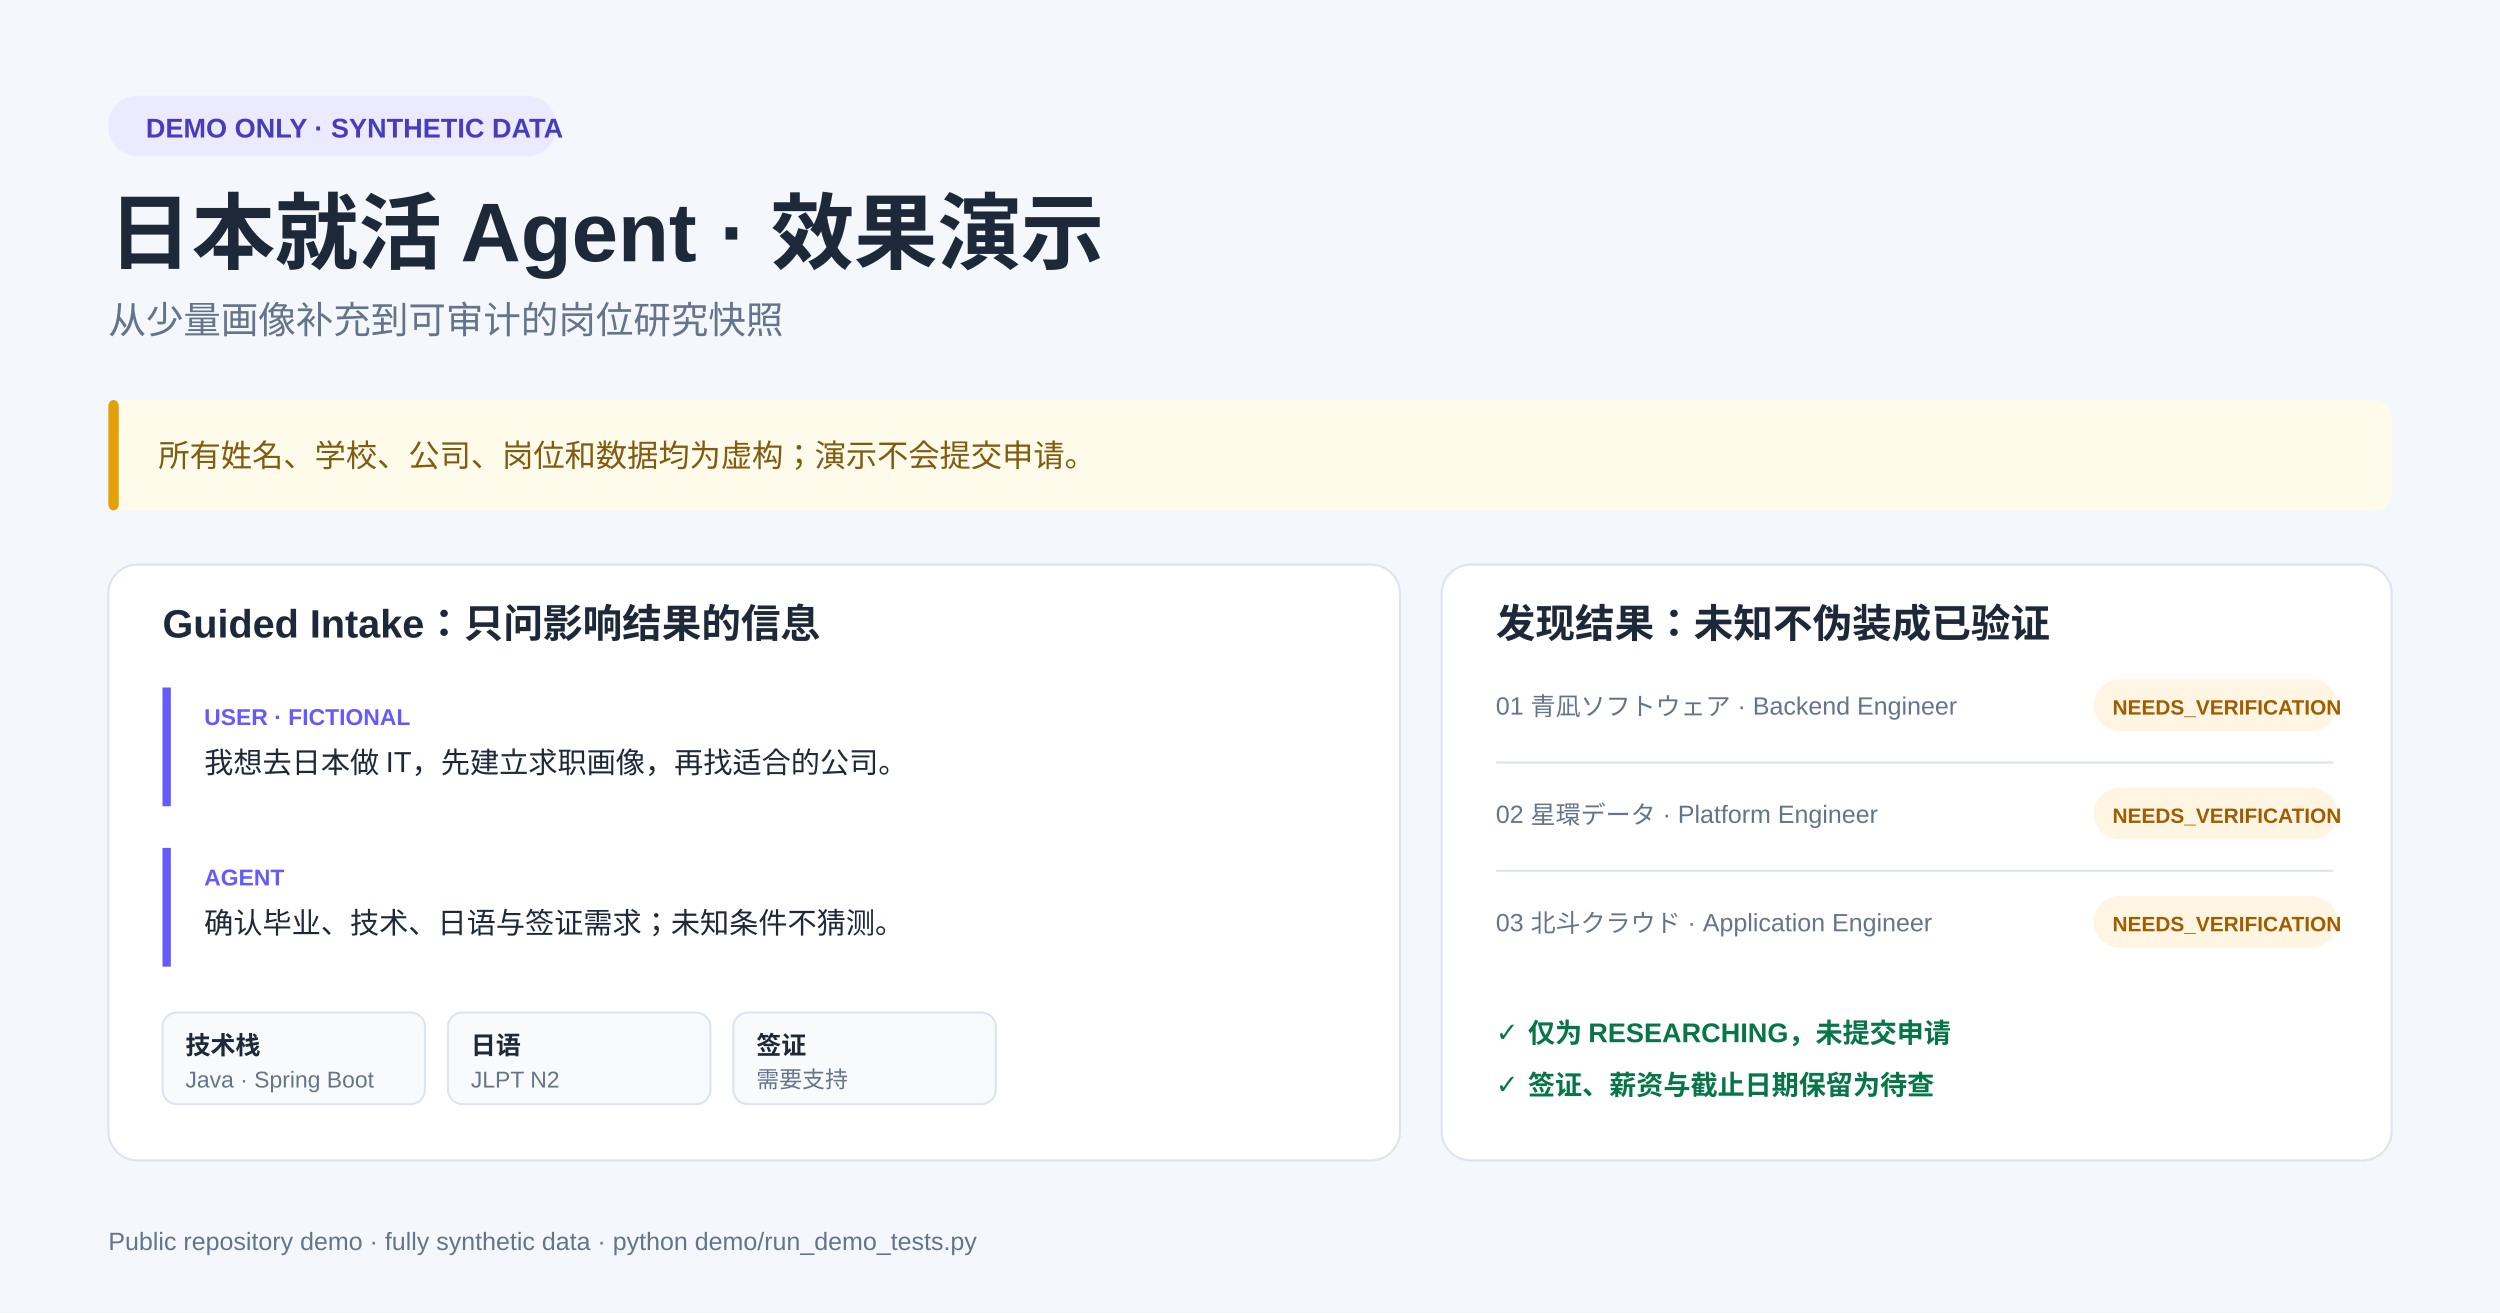
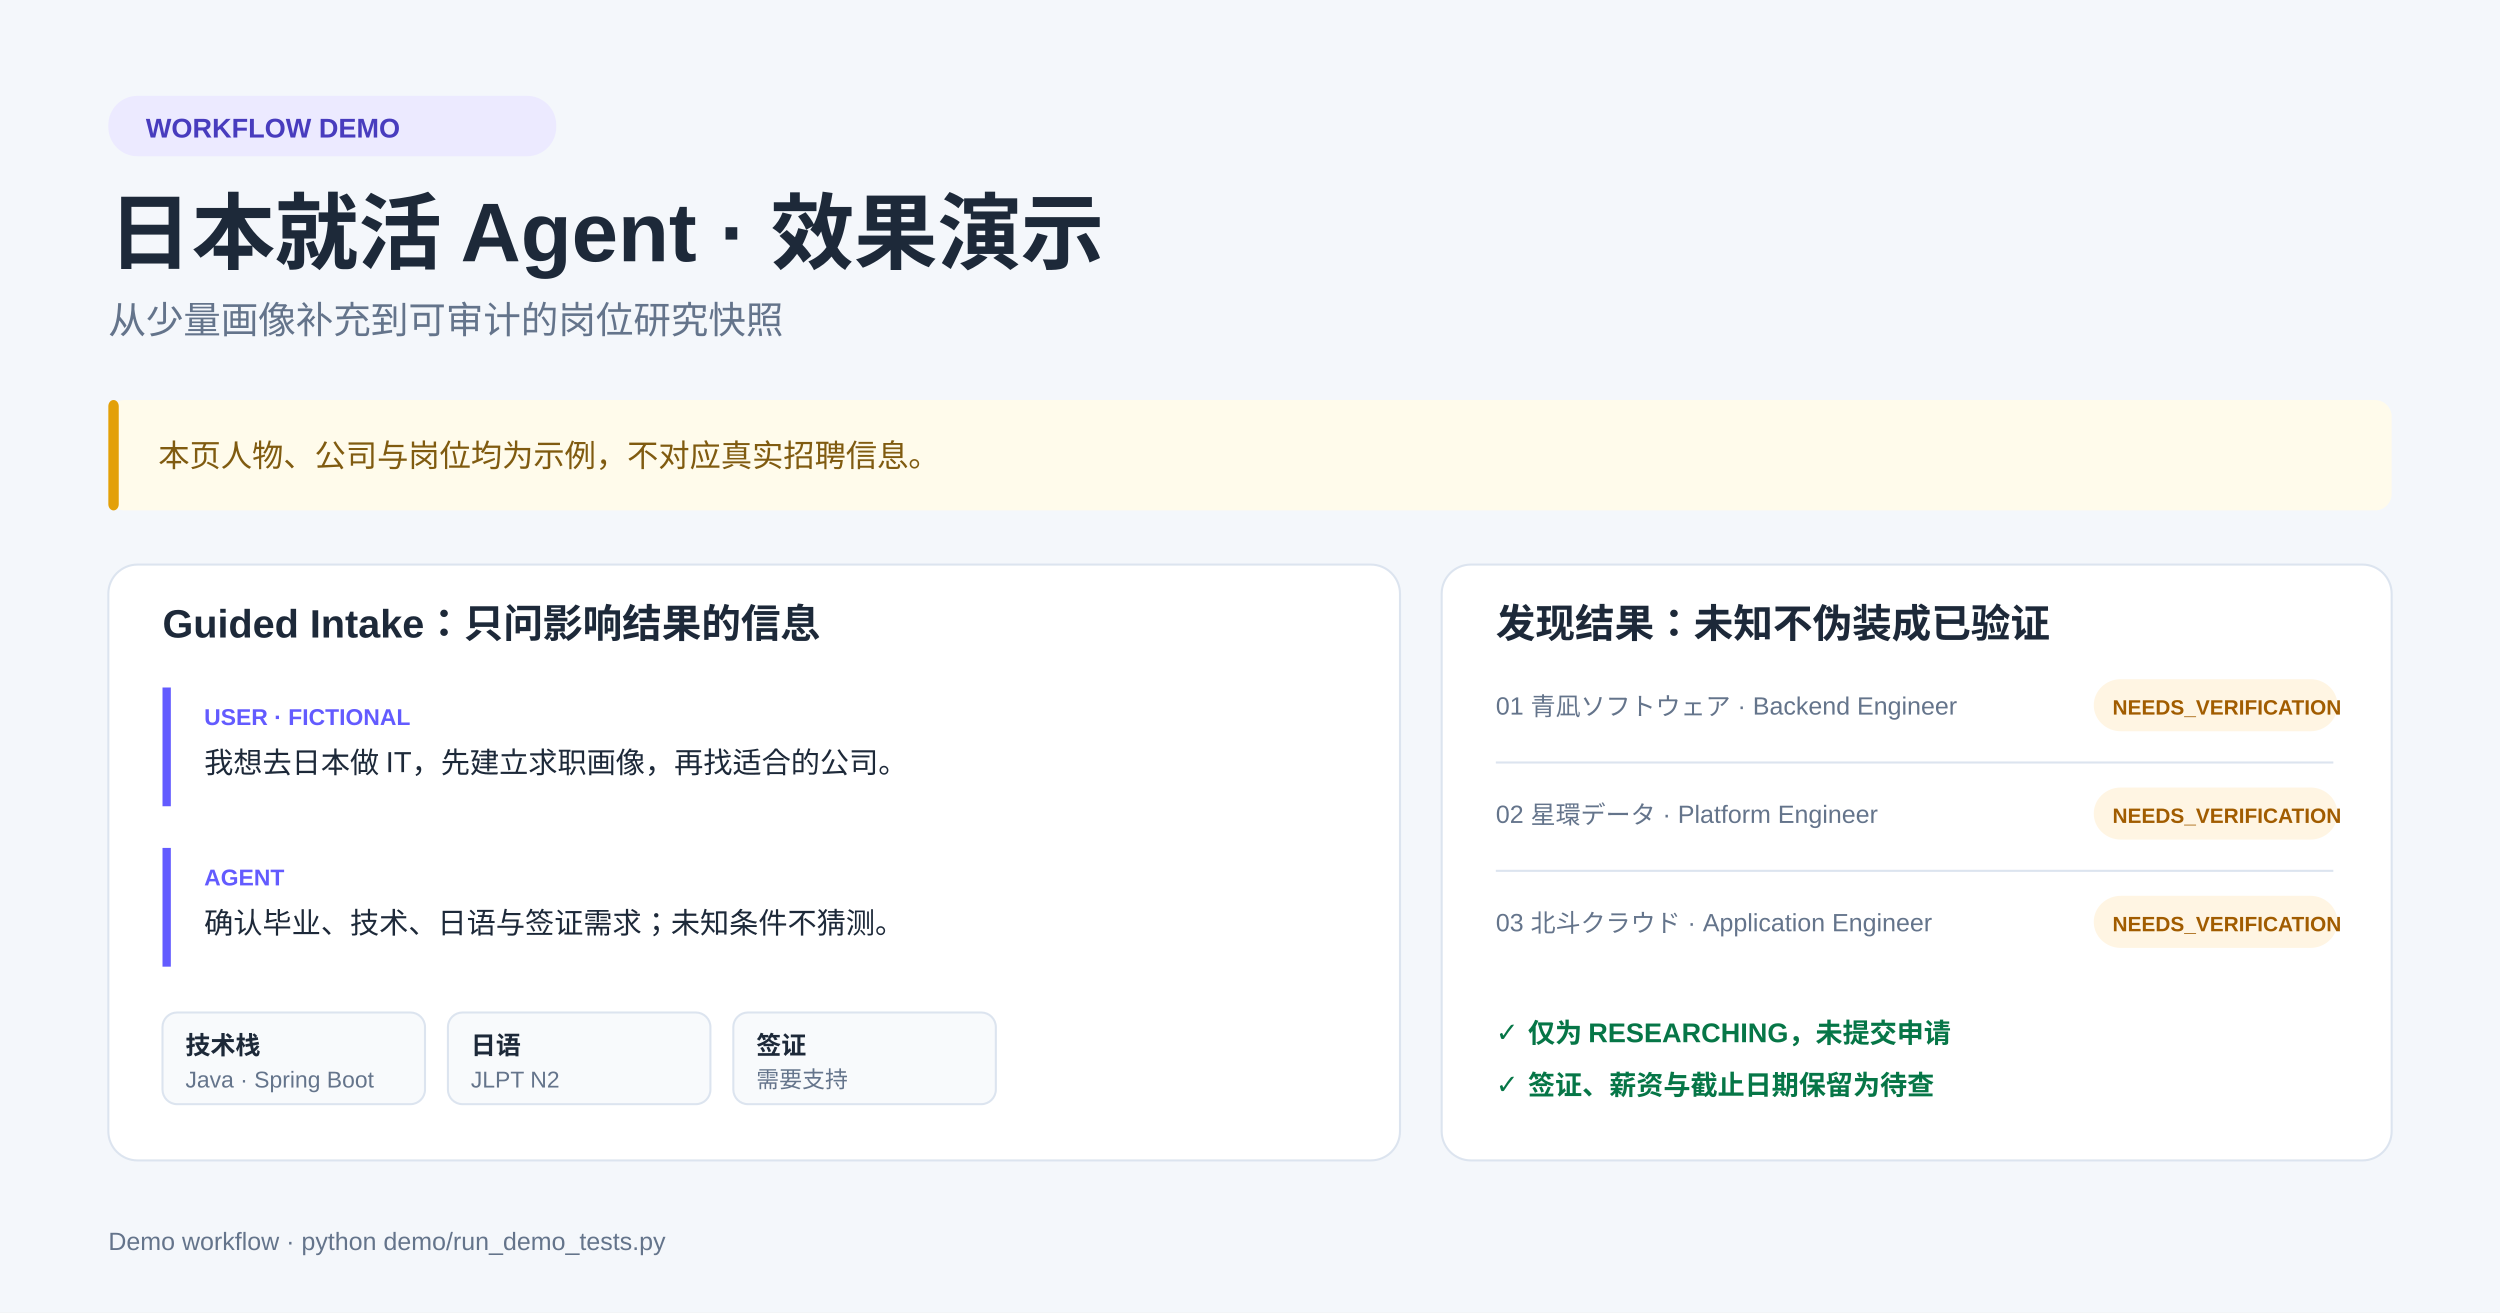
<svg xmlns="http://www.w3.org/2000/svg" width="1200" height="630" viewBox="0 0 1200 630" role="img" aria-label="Japan Job Hunting Skill synthetic demo preview">
  <rect width="1200" height="630" fill="#f4f7fb" />
  <rect x="52" y="46" width="215" height="29" rx="14" fill="#eceaff" />
-   <text x="70" y="66" font-family="Arial, Noto Sans SC, sans-serif" font-size="13" font-weight="700" fill="#483cbe">DEMO ONLY · SYNTHETIC DATA</text>
+   <text x="70" y="66" font-family="Arial, Noto Sans SC, sans-serif" font-size="13" font-weight="700" fill="#483cbe">WORKFLOW DEMO</text>
  <text x="52" y="126" font-family="Arial, Noto Sans SC, sans-serif" font-size="40" font-weight="700" fill="#1d2939">日本就活 Agent · 效果演示</text>
  <text x="52" y="160" font-family="Arial, Noto Sans SC, sans-serif" font-size="18" fill="#64748b">从少量画像补充到可审计的岗位研究快照</text>
  <rect x="52" y="192" width="1096" height="53" rx="8" fill="#fffbeb" />
  <rect x="52" y="192" width="5" height="53" rx="3" fill="#e3a008" />
-   <text x="76" y="224" font-family="Arial, Noto Sans SC, sans-serif" font-size="15" fill="#805b10">所有姓名、学校、公司、岗位和数据均为虚构；演示不会提交申请。</text>
+   <text x="76" y="224" font-family="Arial, Noto Sans SC, sans-serif" font-size="15" fill="#805b10">本页人物、公司与岗位均为示例，不对应真实招聘信息。</text>
  <rect x="52" y="271" width="620" height="286" rx="14" fill="#fff" stroke="#dce4ef" />
  <text x="78" y="306" font-family="Arial, Noto Sans SC, sans-serif" font-size="19" font-weight="700" fill="#1d2939">Guided Intake：只问影响结果的信息</text>
  <path d="M80 330v57M80 407v57" stroke="#635bff" stroke-width="4" />
  <text x="98" y="348" font-family="Arial, sans-serif" font-size="11" font-weight="700" fill="#635bff">USER · FICTIONAL</text>
  <text x="98" y="371" font-family="Arial, Noto Sans SC, sans-serif" font-size="14" fill="#1d2939">我想去日本做 IT，先建立求职画像，再找适合的公司。</text>
  <text x="98" y="425" font-family="Arial, sans-serif" font-size="11" font-weight="700" fill="#635bff">AGENT</text>
  <text x="98" y="448" font-family="Arial, Noto Sans SC, sans-serif" font-size="14" fill="#1d2939">确认毕业、技术、日语与签证需求；未知条件不猜测。</text>
  <rect x="78" y="486" width="126" height="44" rx="7" fill="#f8fafc" stroke="#dce4ef" />
  <text x="89" y="506" font-family="Arial, Noto Sans SC, sans-serif" font-size="12" font-weight="700" fill="#1d2939">技术栈</text>
  <text x="89" y="522" font-family="Arial, sans-serif" font-size="11" fill="#64748b">Java · Spring Boot</text>
  <rect x="215" y="486" width="126" height="44" rx="7" fill="#f8fafc" stroke="#dce4ef" />
  <text x="226" y="506" font-family="Arial, Noto Sans SC, sans-serif" font-size="12" font-weight="700" fill="#1d2939">日语</text>
  <text x="226" y="522" font-family="Arial, sans-serif" font-size="11" fill="#64748b">JLPT N2</text>
  <rect x="352" y="486" width="126" height="44" rx="7" fill="#f8fafc" stroke="#dce4ef" />
  <text x="363" y="506" font-family="Arial, Noto Sans SC, sans-serif" font-size="12" font-weight="700" fill="#1d2939">签证</text>
  <text x="363" y="522" font-family="Arial, Noto Sans SC, sans-serif" font-size="11" fill="#64748b">需要支持</text>
  <rect x="692" y="271" width="456" height="286" rx="14" fill="#fff" stroke="#dce4ef" />
  <text x="718" y="306" font-family="Arial, Noto Sans SC, sans-serif" font-size="19" font-weight="700" fill="#1d2939">发现结果：未知不伪装成已验证</text>
  <text x="718" y="343" font-family="Arial, Noto Sans SC, sans-serif" font-size="12" fill="#64748b">01  青凪ソフトウェア · Backend Engineer</text>
  <rect x="1005" y="326" width="117" height="25" rx="13" fill="#fff5e3" />
  <text x="1014" y="343" font-family="Arial, sans-serif" font-size="10" font-weight="700" fill="#a15c00">NEEDS_VERIFICATION</text>
  <line x1="718" y1="366" x2="1120" y2="366" stroke="#dce4ef" />
  <text x="718" y="395" font-family="Arial, Noto Sans SC, sans-serif" font-size="12" fill="#64748b">02  星環データ · Platform Engineer</text>
  <rect x="1005" y="378" width="117" height="25" rx="13" fill="#fff5e3" />
  <text x="1014" y="395" font-family="Arial, sans-serif" font-size="10" font-weight="700" fill="#a15c00">NEEDS_VERIFICATION</text>
  <line x1="718" y1="418" x2="1120" y2="418" stroke="#dce4ef" />
  <text x="718" y="447" font-family="Arial, Noto Sans SC, sans-serif" font-size="12" fill="#64748b">03  北斗クラウド · Application Engineer</text>
  <rect x="1005" y="430" width="117" height="25" rx="13" fill="#fff5e3" />
  <text x="1014" y="447" font-family="Arial, sans-serif" font-size="10" font-weight="700" fill="#a15c00">NEEDS_VERIFICATION</text>
  <text x="718" y="500" font-family="Arial, Noto Sans SC, sans-serif" font-size="13" font-weight="700" fill="#067647">✓ 仅为 RESEARCHING，未提交申请</text>
  <text x="718" y="525" font-family="Arial, Noto Sans SC, sans-serif" font-size="13" font-weight="700" fill="#067647">✓ 签证、薪资与截止日期保留为待查</text>
-   <text x="52" y="600" font-family="Arial, sans-serif" font-size="12" fill="#64748b">Public repository demo · fully synthetic data · python demo/run_demo_tests.py</text>
+   <text x="52" y="600" font-family="Arial, sans-serif" font-size="12" fill="#64748b">Demo workflow · python demo/run_demo_tests.py</text>
</svg>
